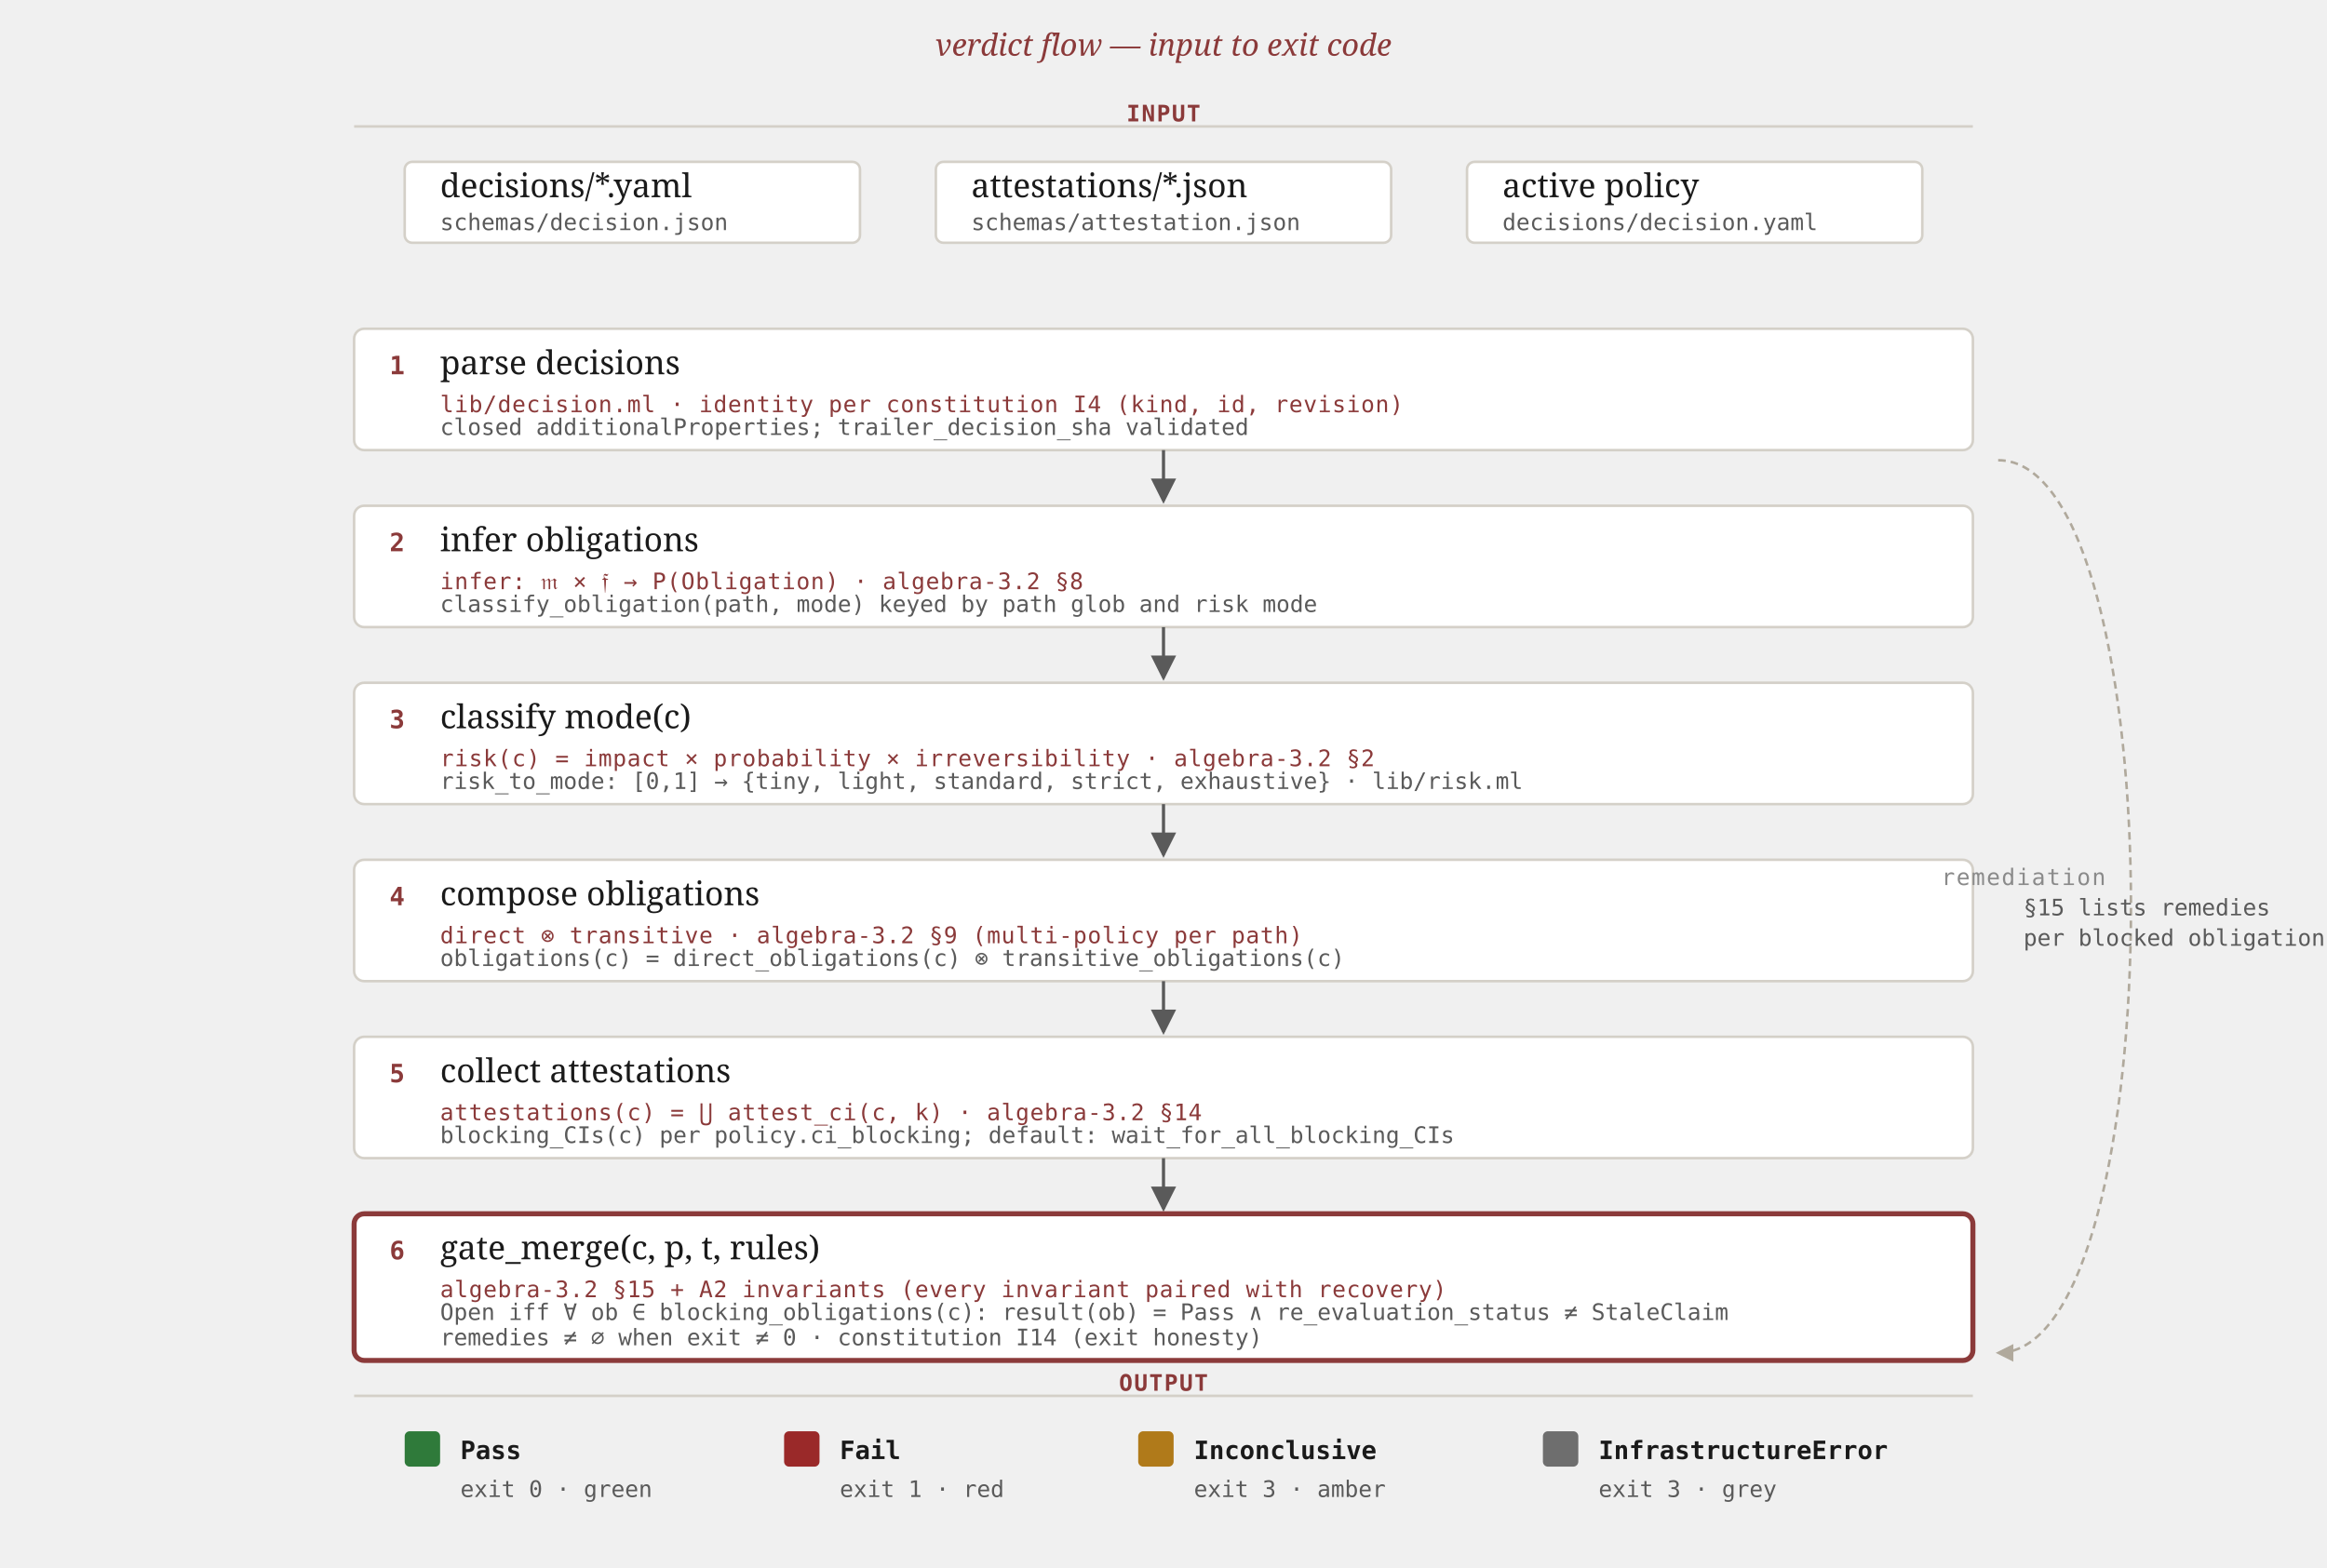
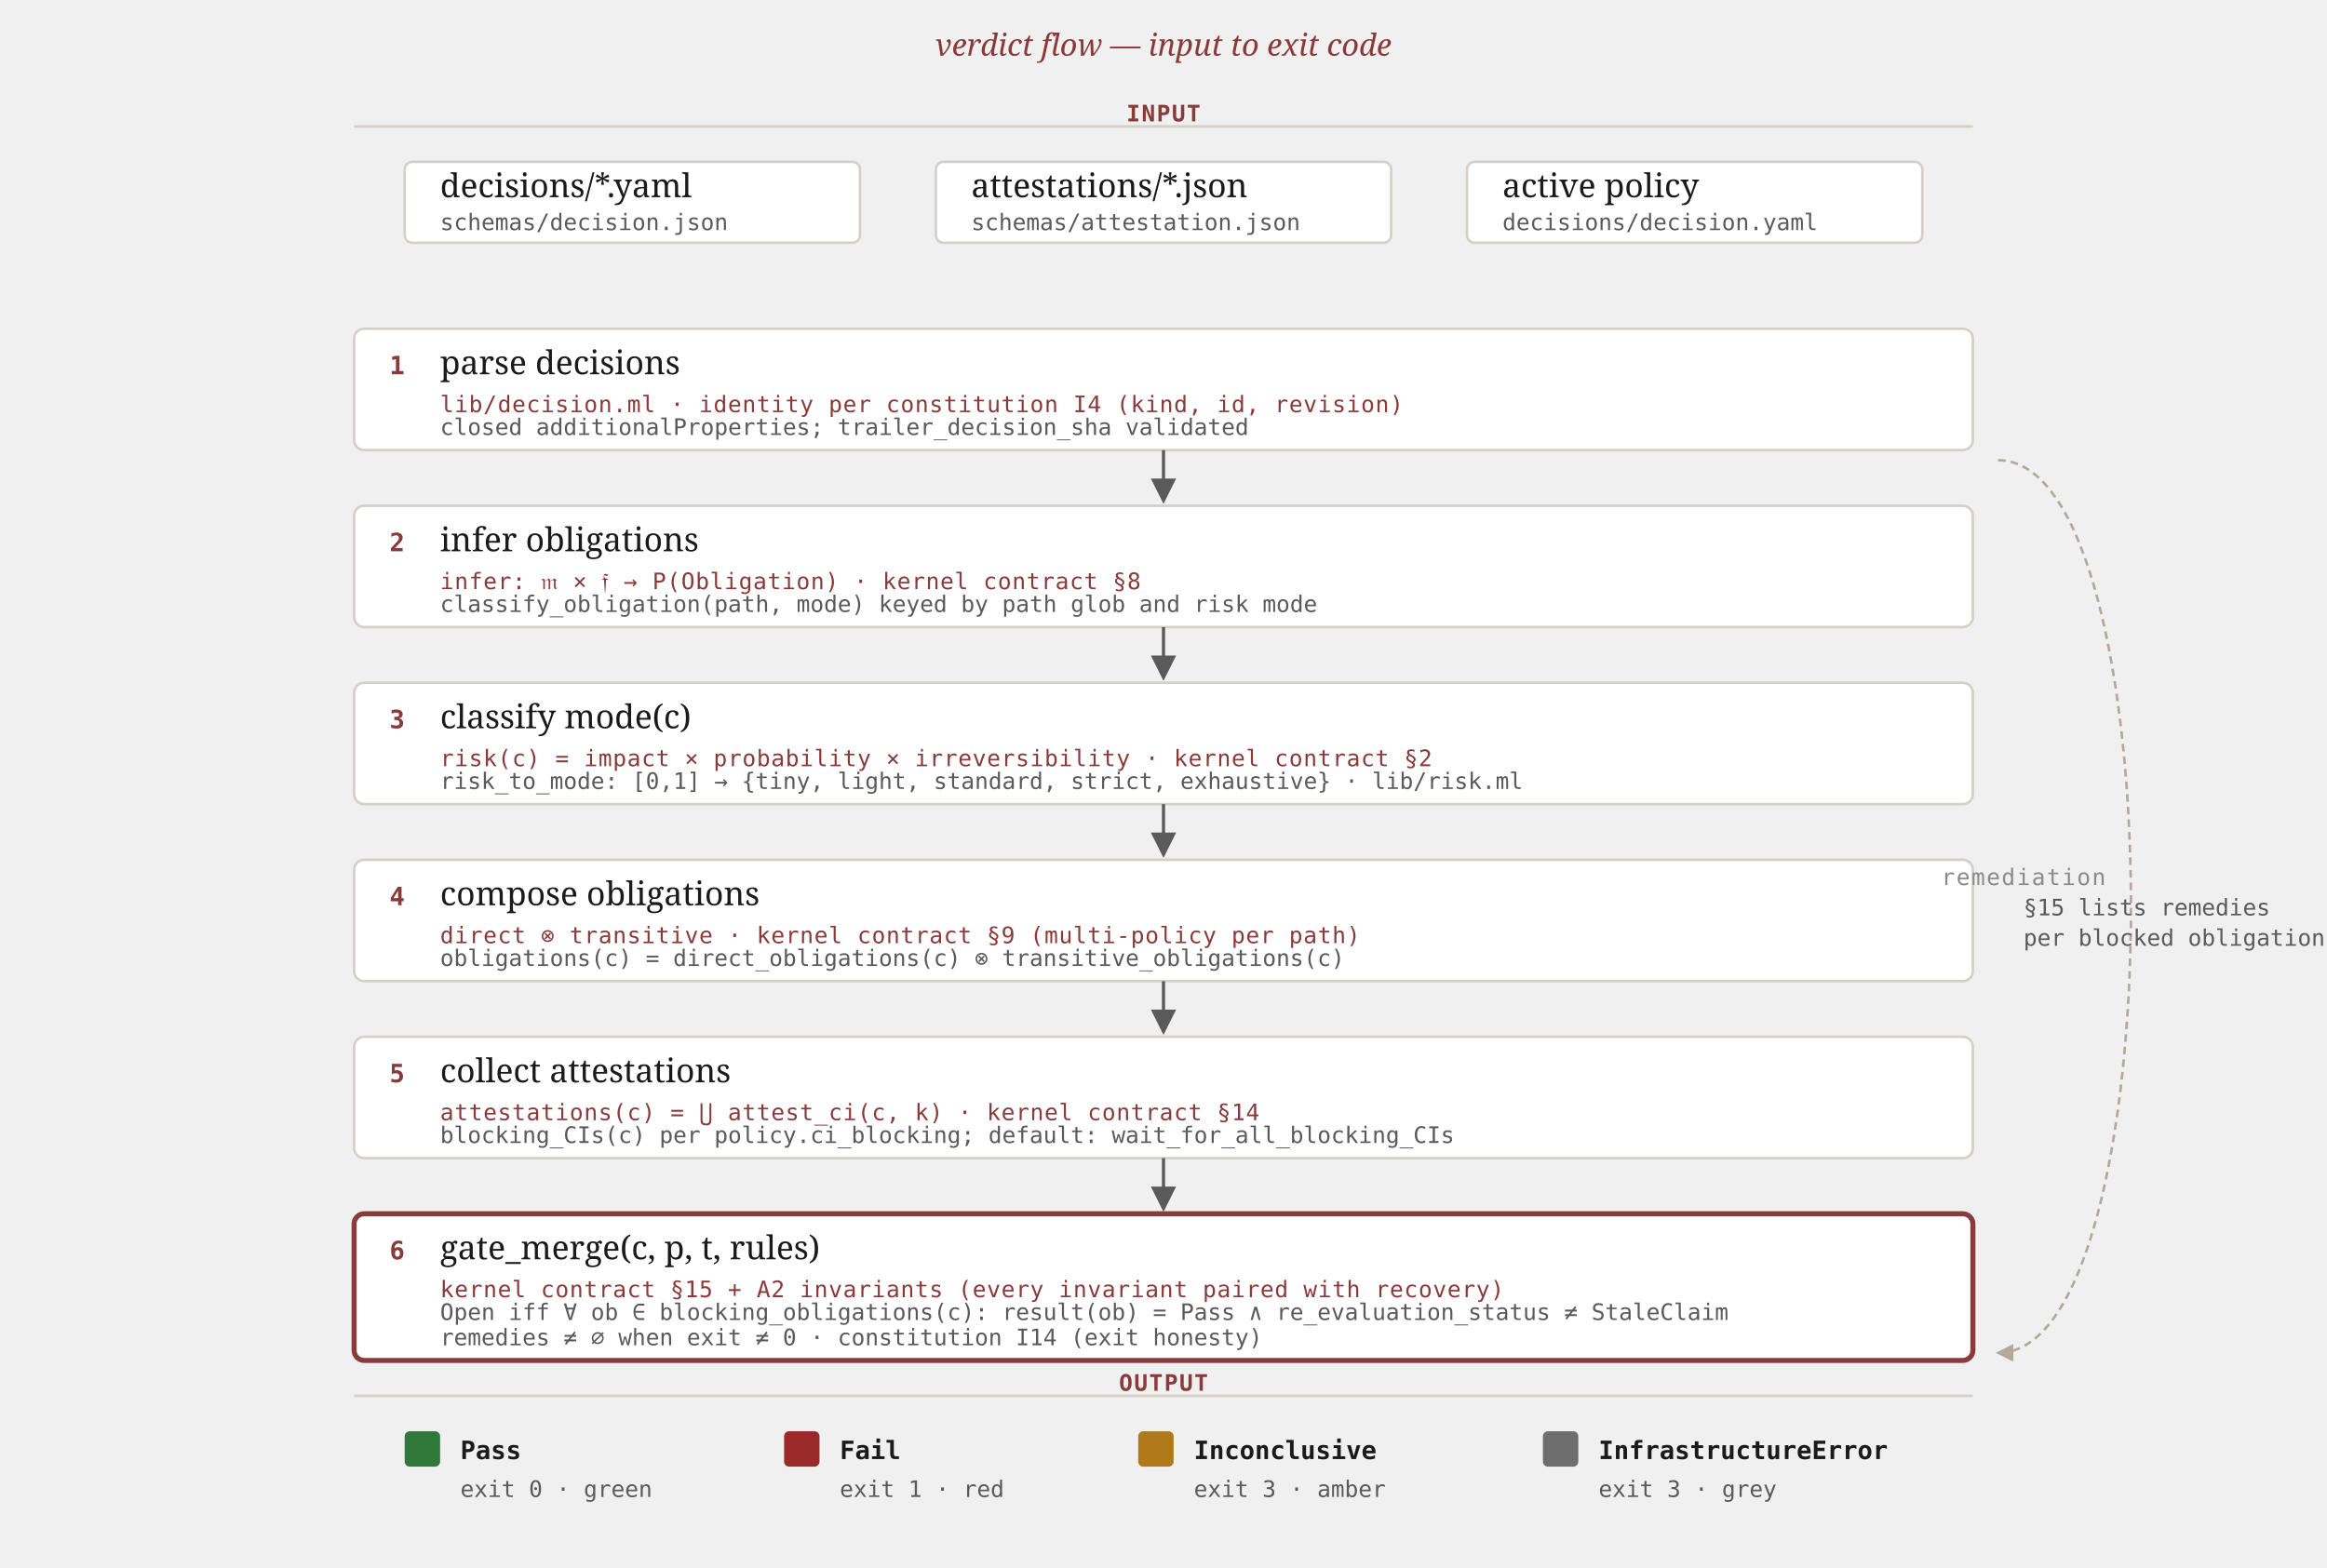
<svg xmlns="http://www.w3.org/2000/svg" viewBox="0 0 920 620" role="img" aria-labelledby="vf-title" preserveAspectRatio="xMidYMid meet">
  <defs>
    <style>
      .vf-card { fill: #ffffff; stroke: #d4d0c8; stroke-width: 1; }
      .vf-card-emph { fill: #ffffff; stroke: #8b3a3a; stroke-width: 2; }
      .vf-step-num { font-family: "SF Mono", Menlo, Consolas, monospace; font-size: 10px; fill: #8b3a3a; text-anchor: start; font-weight: 600; }
      .vf-step-name { font-family: Georgia, "Iowan Old Style", serif; font-size: 13px; fill: #1a1a1a; text-anchor: start; }
      .vf-step-ref { font-family: "SF Mono", Menlo, Consolas, monospace; font-size: 9px; fill: #8b3a3a; text-anchor: start; letter-spacing: 0.03em; }
      .vf-step-detail { font-family: "SF Mono", Menlo, Consolas, monospace; font-size: 9px; fill: #5a5a5a; text-anchor: start; }
      .vf-arrow { stroke: #5a5a5a; stroke-width: 1.25; fill: none; }
      .vf-arrow-faint { stroke: #b0a99c; stroke-width: 1; fill: none; stroke-dasharray: 3 2; }
      .vf-label { font-family: "SF Mono", Menlo, Consolas, monospace; font-size: 9px; fill: #8a8a8a; text-anchor: middle; letter-spacing: 0.06em; text-transform: uppercase; }
      .vf-axis { font-family: Georgia, "Iowan Old Style", serif; font-size: 12px; fill: #8b3a3a; text-anchor: middle; font-style: italic; }
      .vf-pass { fill: #2f7a3a; }
      .vf-fail { fill: #9a2929; }
      .vf-unk { fill: #b07a1a; }
      .vf-stale { fill: #6e6e6e; }
      .vf-sw-name { font-family: "SF Mono", Menlo, Consolas, monospace; font-size: 10px; fill: #1a1a1a; text-anchor: start; font-weight: 600; }
      .vf-sw-detail { font-family: "SF Mono", Menlo, Consolas, monospace; font-size: 9px; fill: #5a5a5a; text-anchor: start; }
      .vf-input-title { font-family: "SF Mono", Menlo, Consolas, monospace; font-size: 9px; fill: #8b3a3a; text-anchor: middle; letter-spacing: 0.06em; text-transform: uppercase; font-weight: 600; }
    </style>
    <marker id="vf-arrow" markerWidth="8" markerHeight="8" refX="7" refY="4" orient="auto">
      <path d="M0,0 L8,4 L0,8 z" fill="#5a5a5a" />
    </marker>
    <marker id="vf-faint-arrow" markerWidth="7" markerHeight="7" refX="6" refY="3.5" orient="auto">
      <path d="M0,0 L7,3.5 L0,7 z" fill="#b0a99c" />
    </marker>
  </defs>
  <text class="vf-axis" x="460" y="22">verdict flow — input to exit code</text>
  <g transform="translate(140, 50)">
    <text class="vf-input-title" x="320" y="-2">INPUT</text>
    <line x1="0" y1="0" x2="640" y2="0" stroke="#d4d0c8" stroke-width="1" />
    <g transform="translate(20, 14)">
      <rect class="vf-card" x="0" y="0" width="180" height="32" rx="3" />
      <text class="vf-step-name" x="14" y="14">decisions/*.yaml</text>
      <text class="vf-step-detail" x="14" y="27">schemas/decision.json</text>
    </g>
    <g transform="translate(230, 14)">
      <rect class="vf-card" x="0" y="0" width="180" height="32" rx="3" />
      <text class="vf-step-name" x="14" y="14">attestations/*.json</text>
      <text class="vf-step-detail" x="14" y="27">schemas/attestation.json</text>
    </g>
    <g transform="translate(440, 14)">
      <rect class="vf-card" x="0" y="0" width="180" height="32" rx="3" />
      <text class="vf-step-name" x="14" y="14">active policy</text>
      <text class="vf-step-detail" x="14" y="27">decisions/decision.yaml</text>
    </g>
  </g>
  <g transform="translate(140, 130)">
    <g transform="translate(0, 0)">
      <rect class="vf-card" x="0" y="0" width="640" height="48" rx="4" />
      <text class="vf-step-num" x="14" y="18">1</text>
      <text class="vf-step-name" x="34" y="18">parse decisions</text>
      <text class="vf-step-ref" x="34" y="33">lib/decision.ml · identity per constitution I4 (kind, id, revision)</text>
      <text class="vf-step-detail" x="34" y="42">closed additionalProperties; trailer_decision_sha validated</text>
    </g>
    <path class="vf-arrow" d="M320,48 L320,68" marker-end="url(#vf-arrow)" />
    <g transform="translate(0, 70)">
      <rect class="vf-card" x="0" y="0" width="640" height="48" rx="4" />
      <text class="vf-step-num" x="14" y="18">2</text>
      <text class="vf-step-name" x="34" y="18">infer obligations</text>
-       <text class="vf-step-ref" x="34" y="33">infer: 𝔪 × 𝔣 → P(Obligation) · algebra-3.2 §8</text>
+       <text class="vf-step-ref" x="34" y="33">infer: 𝔪 × 𝔣 → P(Obligation) · kernel contract §8</text>
      <text class="vf-step-detail" x="34" y="42">classify_obligation(path, mode) keyed by path glob and risk mode</text>
    </g>
    <path class="vf-arrow" d="M320,118 L320,138" marker-end="url(#vf-arrow)" />
    <g transform="translate(0, 140)">
      <rect class="vf-card" x="0" y="0" width="640" height="48" rx="4" />
      <text class="vf-step-num" x="14" y="18">3</text>
      <text class="vf-step-name" x="34" y="18">classify mode(c)</text>
-       <text class="vf-step-ref" x="34" y="33">risk(c) = impact × probability × irreversibility · algebra-3.2 §2</text>
+       <text class="vf-step-ref" x="34" y="33">risk(c) = impact × probability × irreversibility · kernel contract §2</text>
      <text class="vf-step-detail" x="34" y="42">risk_to_mode: [0,1] → {tiny, light, standard, strict, exhaustive} · lib/risk.ml</text>
    </g>
    <path class="vf-arrow" d="M320,188 L320,208" marker-end="url(#vf-arrow)" />
    <g transform="translate(0, 210)">
      <rect class="vf-card" x="0" y="0" width="640" height="48" rx="4" />
      <text class="vf-step-num" x="14" y="18">4</text>
      <text class="vf-step-name" x="34" y="18">compose obligations</text>
-       <text class="vf-step-ref" x="34" y="33">direct ⊗ transitive · algebra-3.2 §9 (multi-policy per path)</text>
+       <text class="vf-step-ref" x="34" y="33">direct ⊗ transitive · kernel contract §9 (multi-policy per path)</text>
      <text class="vf-step-detail" x="34" y="42">obligations(c) = direct_obligations(c) ⊗ transitive_obligations(c)</text>
    </g>
    <path class="vf-arrow" d="M320,258 L320,278" marker-end="url(#vf-arrow)" />
    <g transform="translate(0, 280)">
      <rect class="vf-card" x="0" y="0" width="640" height="48" rx="4" />
      <text class="vf-step-num" x="14" y="18">5</text>
      <text class="vf-step-name" x="34" y="18">collect attestations</text>
-       <text class="vf-step-ref" x="34" y="33">attestations(c) = ⋃ attest_ci(c, k) · algebra-3.2 §14</text>
+       <text class="vf-step-ref" x="34" y="33">attestations(c) = ⋃ attest_ci(c, k) · kernel contract §14</text>
      <text class="vf-step-detail" x="34" y="42">blocking_CIs(c) per policy.ci_blocking; default: wait_for_all_blocking_CIs</text>
    </g>
    <path class="vf-arrow" d="M320,328 L320,348" marker-end="url(#vf-arrow)" />
    <g transform="translate(0, 350)">
      <rect class="vf-card-emph" x="0" y="0" width="640" height="58" rx="4" />
      <text class="vf-step-num" x="14" y="18">6</text>
      <text class="vf-step-name" x="34" y="18">gate_merge(c, p, t, rules)</text>
-       <text class="vf-step-ref" x="34" y="33">algebra-3.2 §15 + A2 invariants (every invariant paired with recovery)</text>
+       <text class="vf-step-ref" x="34" y="33">kernel contract §15 + A2 invariants (every invariant paired with recovery)</text>
      <text class="vf-step-detail" x="34" y="42">Open iff ∀ ob ∈ blocking_obligations(c): result(ob) = Pass ∧ re_evaluation_status ≠ StaleClaim</text>
      <text class="vf-step-detail" x="34" y="52">remedies ≠ ∅ when exit ≠ 0 · constitution I14 (exit honesty)</text>
    </g>
  </g>
  <g transform="translate(140, 552)">
    <text class="vf-input-title" x="320" y="-2">OUTPUT</text>
    <line x1="0" y1="0" x2="640" y2="0" stroke="#d4d0c8" stroke-width="1" />
    <g transform="translate(20, 14)">
      <rect class="vf-pass" x="0" y="0" width="14" height="14" rx="2" />
      <text class="vf-sw-name" x="22" y="11">Pass</text>
      <text class="vf-sw-detail" x="22" y="26">exit 0 · green</text>
    </g>
    <g transform="translate(170, 14)">
      <rect class="vf-fail" x="0" y="0" width="14" height="14" rx="2" />
      <text class="vf-sw-name" x="22" y="11">Fail</text>
      <text class="vf-sw-detail" x="22" y="26">exit 1 · red</text>
    </g>
    <g transform="translate(310, 14)">
      <rect class="vf-unk" x="0" y="0" width="14" height="14" rx="2" />
      <text class="vf-sw-name" x="22" y="11">Inconclusive</text>
      <text class="vf-sw-detail" x="22" y="26">exit 3 · amber</text>
    </g>
    <g transform="translate(470, 14)">
      <rect class="vf-stale" x="0" y="0" width="14" height="14" rx="2" />
      <text class="vf-sw-name" x="22" y="11">InfrastructureError</text>
      <text class="vf-sw-detail" x="22" y="26">exit 3 · grey</text>
    </g>
  </g>
  <path class="vf-arrow-faint" d="M790,182 C860,182 860,535 790,535" marker-end="url(#vf-faint-arrow)" />
  <text class="vf-label" x="800" y="350">remediation</text>
  <text class="vf-step-detail" x="800" y="362" text-anchor="middle">§15 lists remedies</text>
  <text class="vf-step-detail" x="800" y="374" text-anchor="middle">per blocked obligation</text>
</svg>
